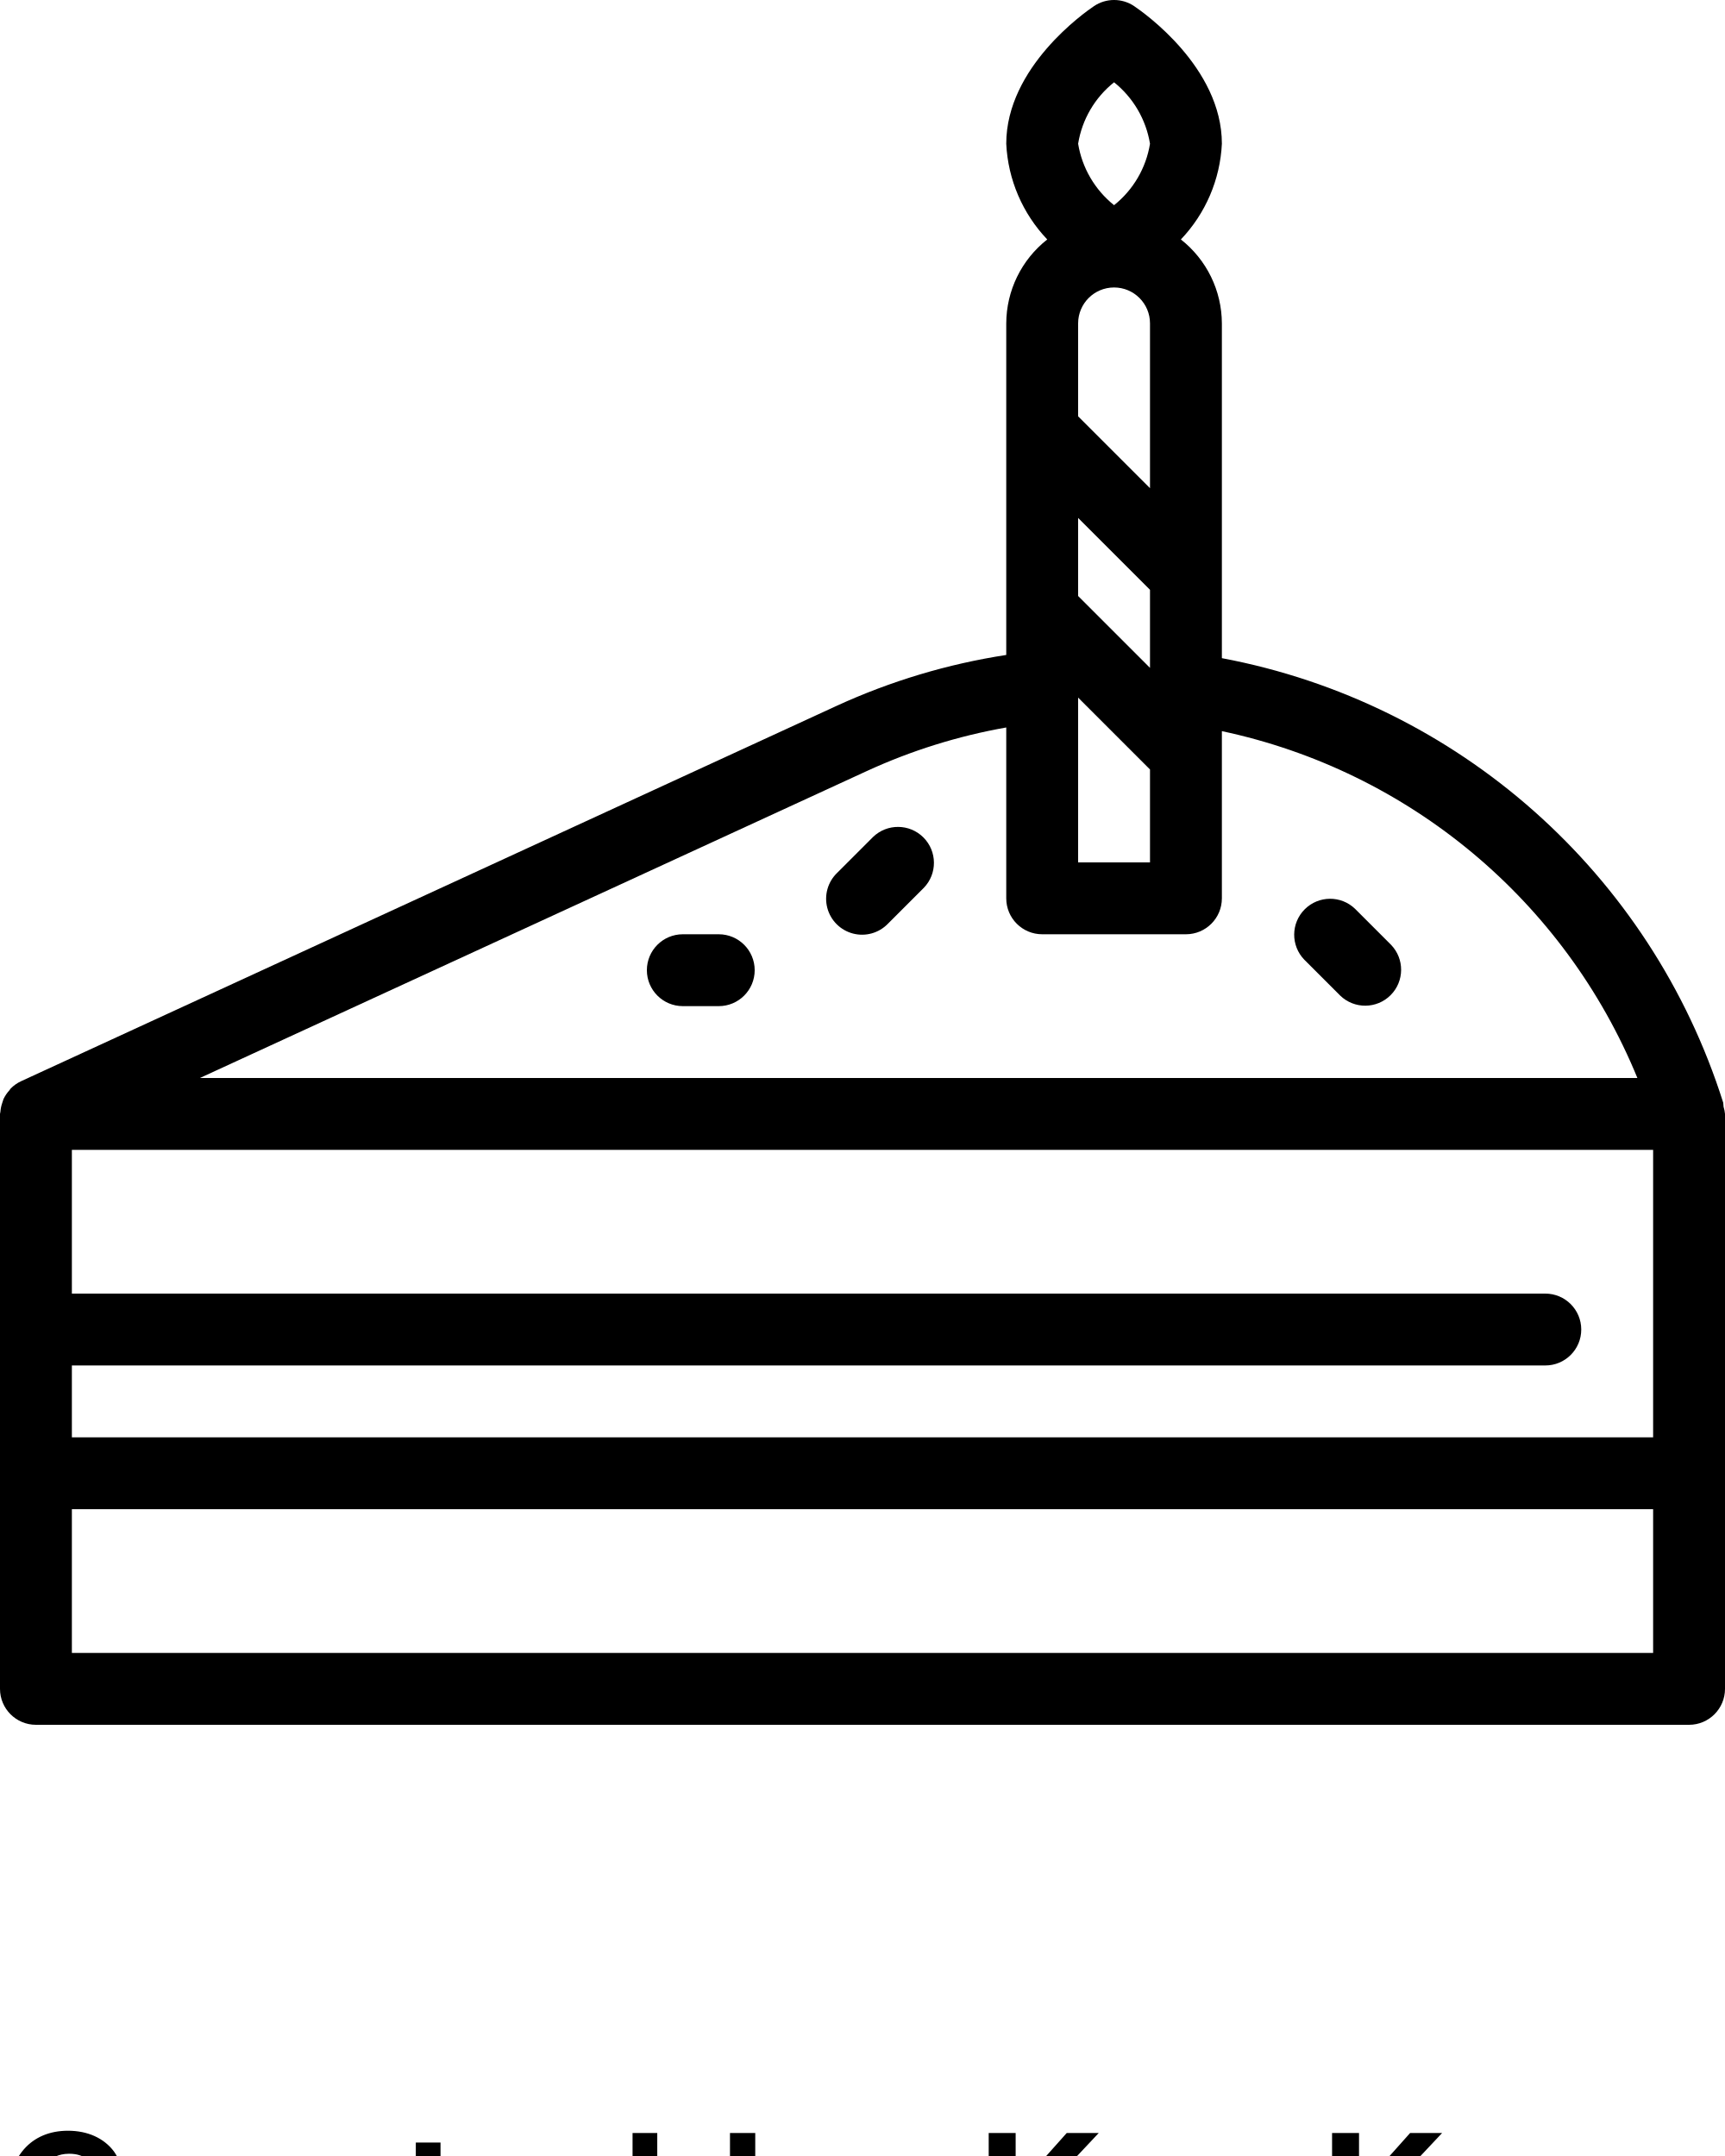
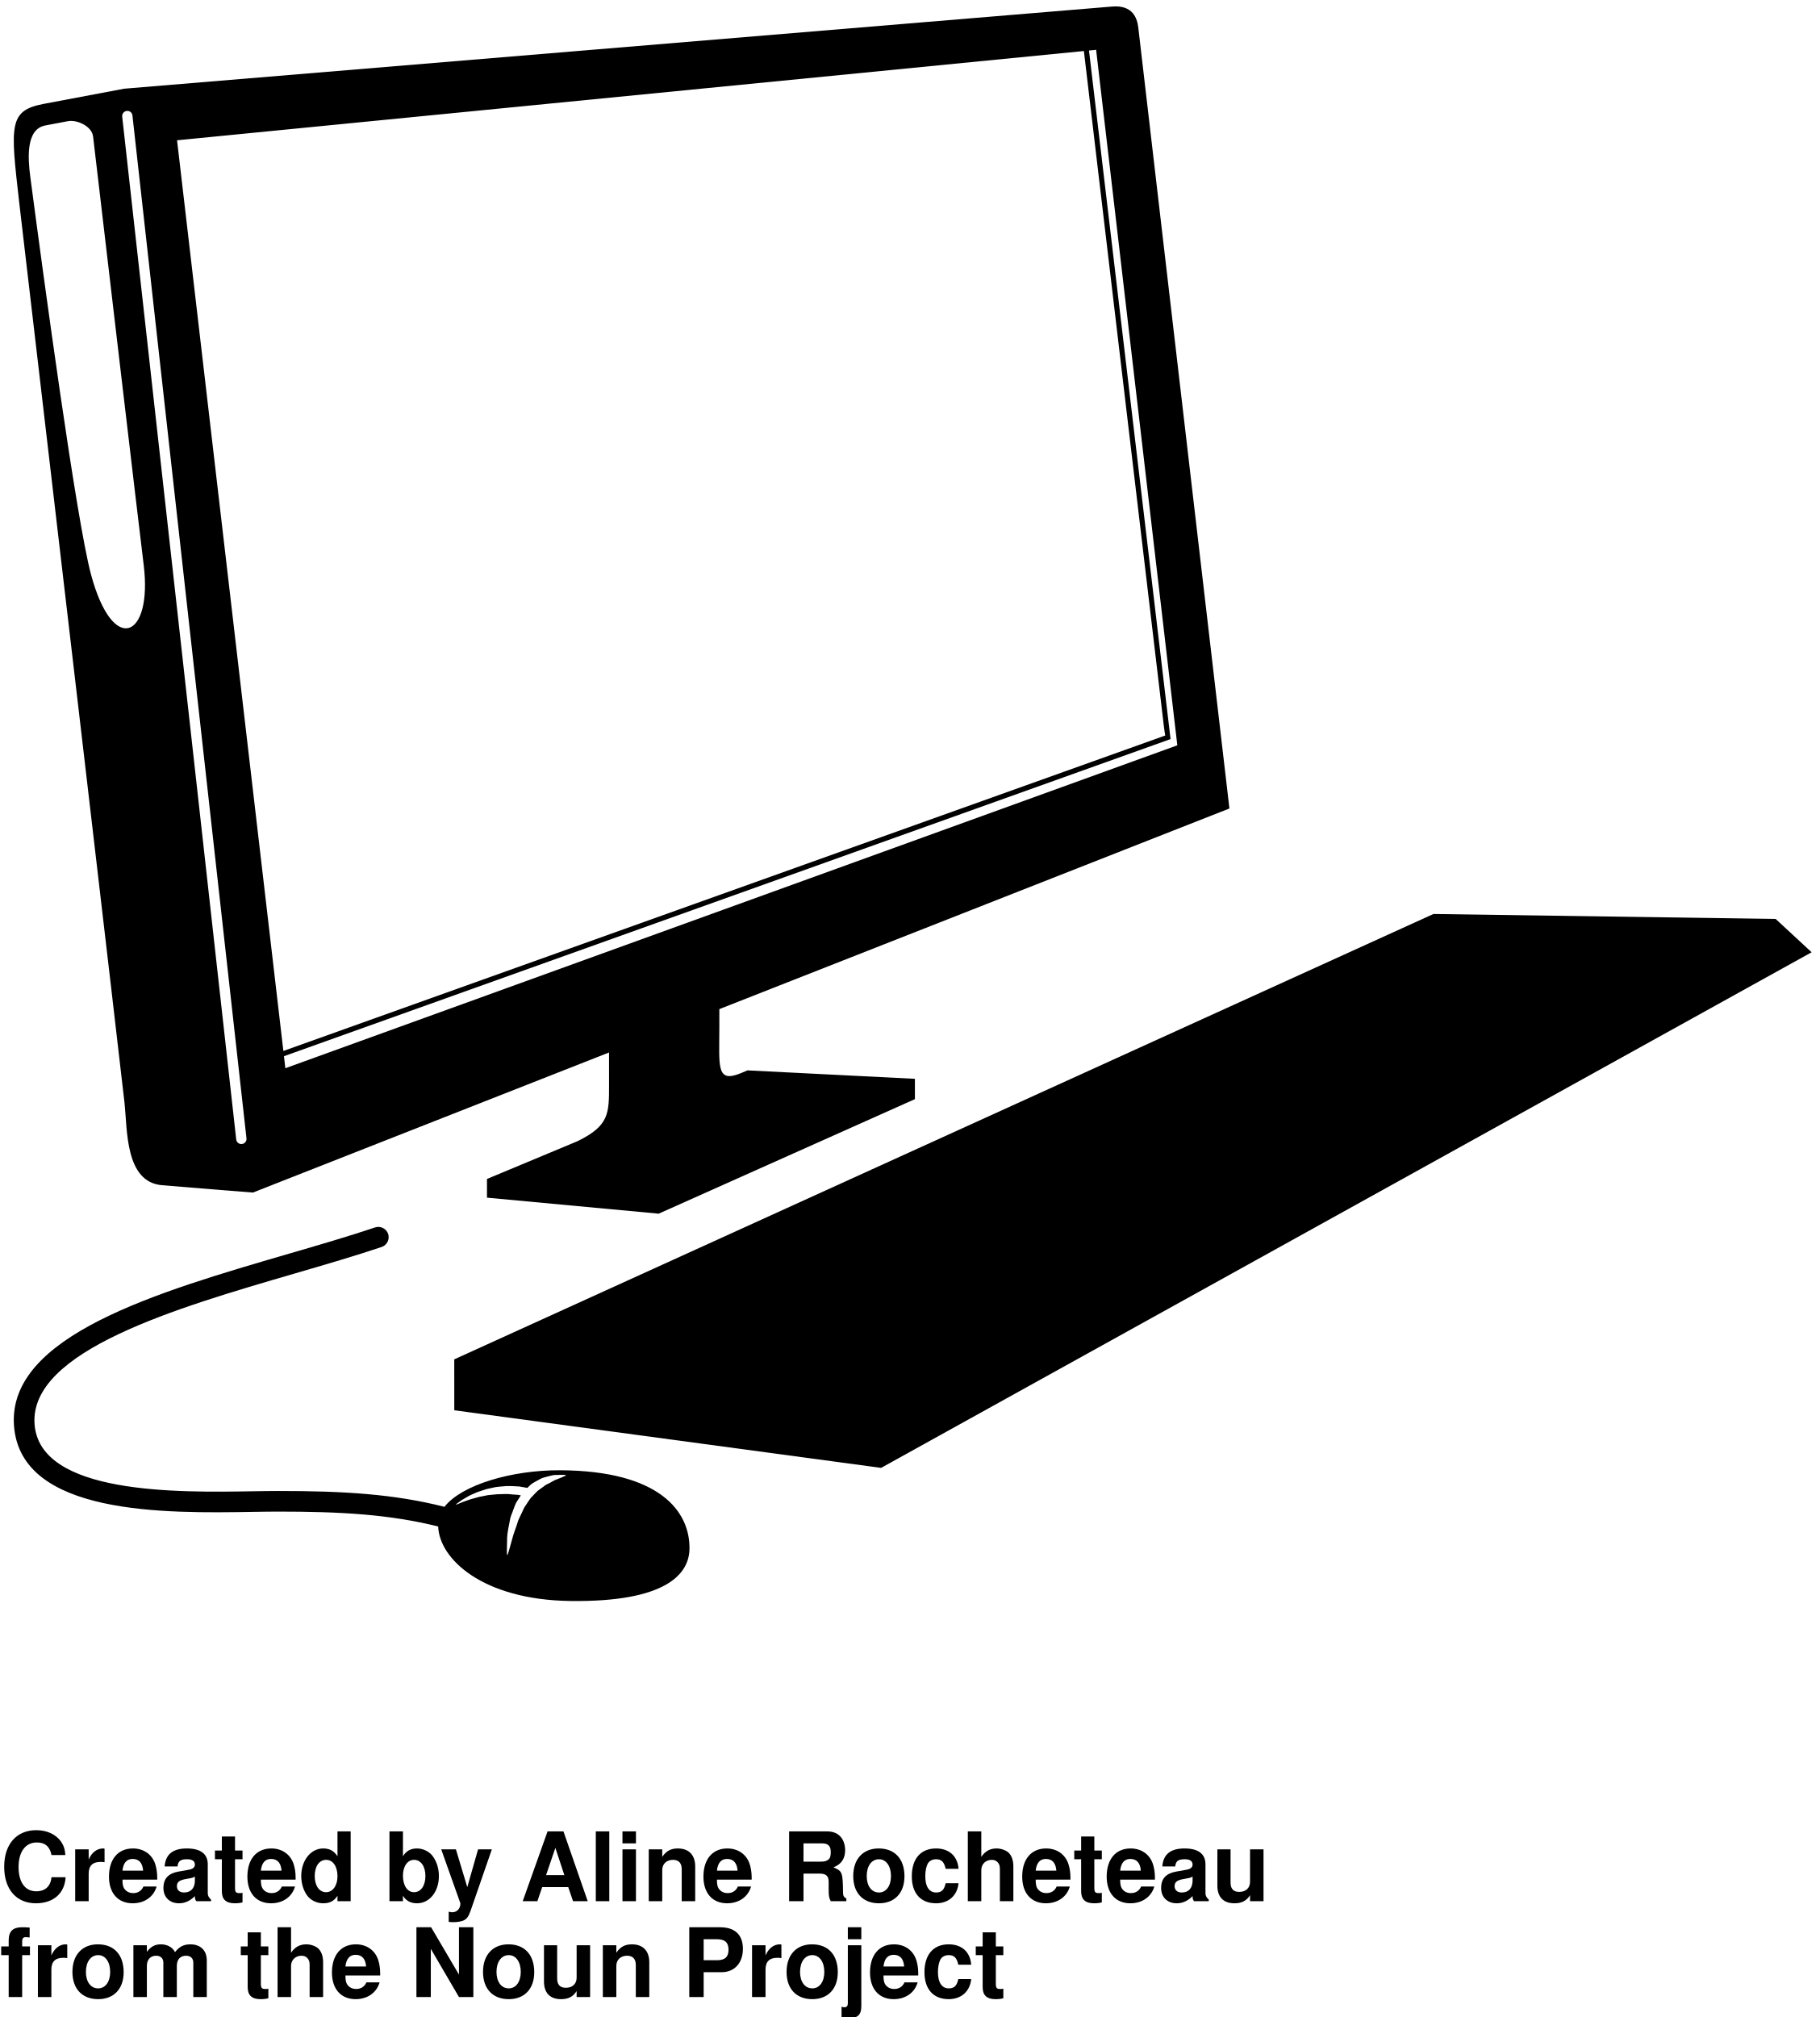
- <svg xmlns="http://www.w3.org/2000/svg" viewBox="0 0 48 60" x="0px" y="0px">
-   <g data-name="Layer 25">
-     <path d="M47.96,30.8a1.017,1.017,0,0,0-.009-.111A18.153,18.153,0,0,0,34,18.316V9a2.982,2.982,0,0,0-1.141-2.336A4.15,4.15,0,0,0,34,4C34,1.871,31.808.338,31.558.17a1,1,0,0,0-1.116,0C30.192.338,28,1.871,28,4a4.15,4.15,0,0,0,1.141,2.664A2.982,2.982,0,0,0,28,9v9.227a17.808,17.808,0,0,0-4.721,1.417L.611,30.078h0l-.028.013a1,1,0,0,0-.284.2c-.015.015-.023.035-.037.051a.977.977,0,0,0-.165.245A1.133,1.133,0,0,0,.06,30.7a.983.983,0,0,0-.049.241C.01,30.963,0,30.98,0,31V47a1,1,0,0,0,1,1H47a1,1,0,0,0,1-1V31A.936.936,0,0,0,47.96,30.8ZM2,38H43a1,1,0,0,0,0-2H2V32H46v8H2ZM32,9v4.586l-2-2V9a1,1,0,0,1,2,0Zm0,7.414v2.172l-2-2V14.414Zm-2,3,2,2V24H30ZM31,2.29A2.764,2.764,0,0,1,32,4a2.748,2.748,0,0,1-1,1.71A2.764,2.764,0,0,1,30,4,2.748,2.748,0,0,1,31,2.29ZM24.115,21.46A15.919,15.919,0,0,1,28,20.245V25a1,1,0,0,0,1,1h4a1,1,0,0,0,1-1V20.347A16.12,16.12,0,0,1,45.562,30h-40ZM2,46V42H46v4Z" />
-     <path d="M37.707,25.293a1,1,0,0,0-1.414,1.414l1,1a1,1,0,0,0,1.414-1.414Z" />
-     <path d="M24.293,23.293l-1,1a1,1,0,1,0,1.414,1.414l1-1a1,1,0,0,0-1.414-1.414Z" />
-     <path d="M20,26H19a1,1,0,0,0,0,2h1a1,1,0,0,0,0-2Z" />
-   </g>
-   <text x="0" y="63" fill="#000000" font-size="5px" font-weight="bold" font-family="'Helvetica Neue', Helvetica, Arial-Unicode, Arial, Sans-serif">Created by KonKapp</text>
-   <text x="0" y="68" fill="#000000" font-size="5px" font-weight="bold" font-family="'Helvetica Neue', Helvetica, Arial-Unicode, Arial, Sans-serif">from the Noun Project</text>
+ <svg xmlns="http://www.w3.org/2000/svg" version="1.1" x="0px" y="0px" viewBox="0 0 94.881 105.188" enable-background="new 0 0 94.881 84.15" xml:space="preserve">
+   <path fill="#000000" d="M0.729,74.34c0.331,4.703,7.921,4.58,12.456,4.506c0.483-0.008,0.926-0.015,1.314-0.015  c3.274-0.002,5.823,0.145,8.354,0.777c0.06,1.687,2.303,3.824,6.896,3.885c4.971,0.064,6.195-1.395,6.211-2.724  c0.025-1.947-1.552-4.07-6.747-4.094c-2.555-0.013-5.149,0.773-6.032,1.907c-2.654-0.674-5.294-0.828-8.682-0.826  c-0.394,0-0.843,0.007-1.332,0.015C9.285,77.836,2.06,77.953,1.802,74.265c-0.269-3.818,7.394-6.051,13.552-7.846  c1.633-0.476,3.174-0.925,4.551-1.388c0.281-0.096,0.432-0.4,0.338-0.682c-0.096-0.279-0.398-0.431-0.682-0.337  c-1.356,0.457-2.886,0.902-4.508,1.374C8.185,67.389,0.399,69.657,0.729,74.34z M23.784,78.448c0,0,0.051-0.038,0.141-0.104  c0.086-0.071,0.219-0.153,0.389-0.25c0.166-0.104,0.373-0.193,0.597-0.285c0.115-0.039,0.234-0.077,0.356-0.117  c0.12-0.046,0.25-0.063,0.376-0.095c0.253-0.071,0.518-0.071,0.763-0.097c0.246-0.009,0.476,0.013,0.672,0.021  c0.173,0.031,0.315,0.055,0.425,0.073c0.068-0.064,0.138-0.132,0.205-0.194c0.148-0.102,0.307-0.179,0.449-0.26  c0.14-0.085,0.304-0.106,0.438-0.148c0.138-0.026,0.263-0.078,0.373-0.071c0.109-0.001,0.205-0.004,0.283-0.005  c0.157-0.003,0.25,0.004,0.25,0.004l0.005,0.03c0,0-0.081,0.044-0.226,0.105c-0.073,0.027-0.161,0.064-0.263,0.104  c-0.107,0.033-0.2,0.102-0.312,0.159c-0.106,0.065-0.236,0.097-0.341,0.197c-0.111,0.086-0.238,0.162-0.351,0.26  c-0.104,0.108-0.212,0.219-0.321,0.334c-0.099,0.122-0.182,0.267-0.275,0.399c-0.103,0.127-0.151,0.293-0.227,0.439  c-0.065,0.151-0.153,0.289-0.194,0.447c-0.092,0.308-0.216,0.587-0.276,0.842c-0.071,0.256-0.13,0.467-0.172,0.616  c-0.048,0.149-0.076,0.234-0.076,0.234l-0.031-0.003c0,0-0.002-0.089-0.005-0.245c0.003-0.158,0.008-0.383,0.014-0.651  c0.008-0.271,0.086-0.581,0.146-0.917c0.02-0.172,0.109-0.333,0.165-0.506c0.068-0.169,0.113-0.353,0.229-0.507  c0.06-0.091,0.115-0.184,0.174-0.272c-0.045-0.01-0.088-0.019-0.139-0.028c-0.089-0.006-0.188-0.013-0.292-0.02  c-0.103-0.006-0.212-0.026-0.325-0.023c-0.226,0.008-0.468,0.001-0.709,0.035c-0.121,0.015-0.245,0.015-0.361,0.046  c-0.118,0.023-0.234,0.047-0.348,0.069c-0.218,0.068-0.435,0.11-0.607,0.179c-0.177,0.055-0.323,0.119-0.424,0.161  c-0.104,0.042-0.163,0.065-0.163,0.065L23.784,78.448z" />
+   <polygon fill="#000000" points="23.693,73.547 23.692,70.891 74.761,47.665 92.609,47.924 94.485,49.661 45.953,76.551 " />
+   <path fill="#000000" stroke="#4F6DB4" stroke-width="0.5" stroke-miterlimit="10" d="M85.364,24.602" />
+   <path fill="#000000" d="M1.005,10.588C2.487,23.227,6.379,56.43,6.497,57.54c0.147,1.373,0.024,4.103,1.949,4.269  c1.924,0.165,4.746,0.383,4.746,0.383l18.572-7.304c0,0.585,0.001,1.179,0.001,1.666c0,1.512,0.017,2.148-1.647,2.961l-4.72,1.969  v0.975l8.955,0.835l13.364-5.973v-1.06l-8.731-0.44l-0.339,0.142c-1.306,0.542-1.129-0.345-1.13-2.379c0-0.364,0-0.675,0-0.958  l26.603-10.463c0,0-4.701-40.274-4.754-40.733c-0.055-0.459-0.274-1.18-1.36-1.089c-1.088,0.09-51.53,4.285-51.53,4.285L2.276,5.418  C0.441,5.768,0.542,6.521,1.005,10.588z M14.81,55.082l46.241-16.539l-0.014-0.107c-0.013-0.106-3.573-30.162-4.241-35.801  l0.372-0.037l4.235,36.271l-46.521,16.84L14.81,55.082z M9.234,7.316L56.53,2.661l4.055,34.23c0.096,0.825,0.146,1.25,0.187,1.467  l-45.993,16.45L9.234,7.316z M6.373,6.083C6.357,5.935,6.463,5.802,6.61,5.785c0.154-0.018,0.281,0.09,0.297,0.237l5.948,53.343  c0.017,0.148-0.09,0.279-0.238,0.297c-0.01,0.001-0.02,0.001-0.03,0.001c-0.135,0-0.251-0.101-0.267-0.237L6.373,6.083z   M2.358,6.544C2.359,6.543,2.36,6.543,2.361,6.543l1.185-0.224c0.467-0.087,1.246,0.258,1.309,0.8  c0.575,4.892,2.356,20.055,2.639,22.342c0.471,3.829-1.61,4.771-2.754,0.473c-0.764-2.873-2.452-15.348-3.16-20.712  C1.448,8.221,1.356,6.734,2.358,6.544z" />
+   <text x="0" y="99.15" fill="#000000" font-size="5px" font-weight="bold" font-family="'Helvetica Neue', Helvetica, Arial-Unicode, Arial, Sans-serif">Created by Aline Rocheteau</text>
+   <text x="0" y="104.15" fill="#000000" font-size="5px" font-weight="bold" font-family="'Helvetica Neue', Helvetica, Arial-Unicode, Arial, Sans-serif">from the Noun Project</text>
</svg>
